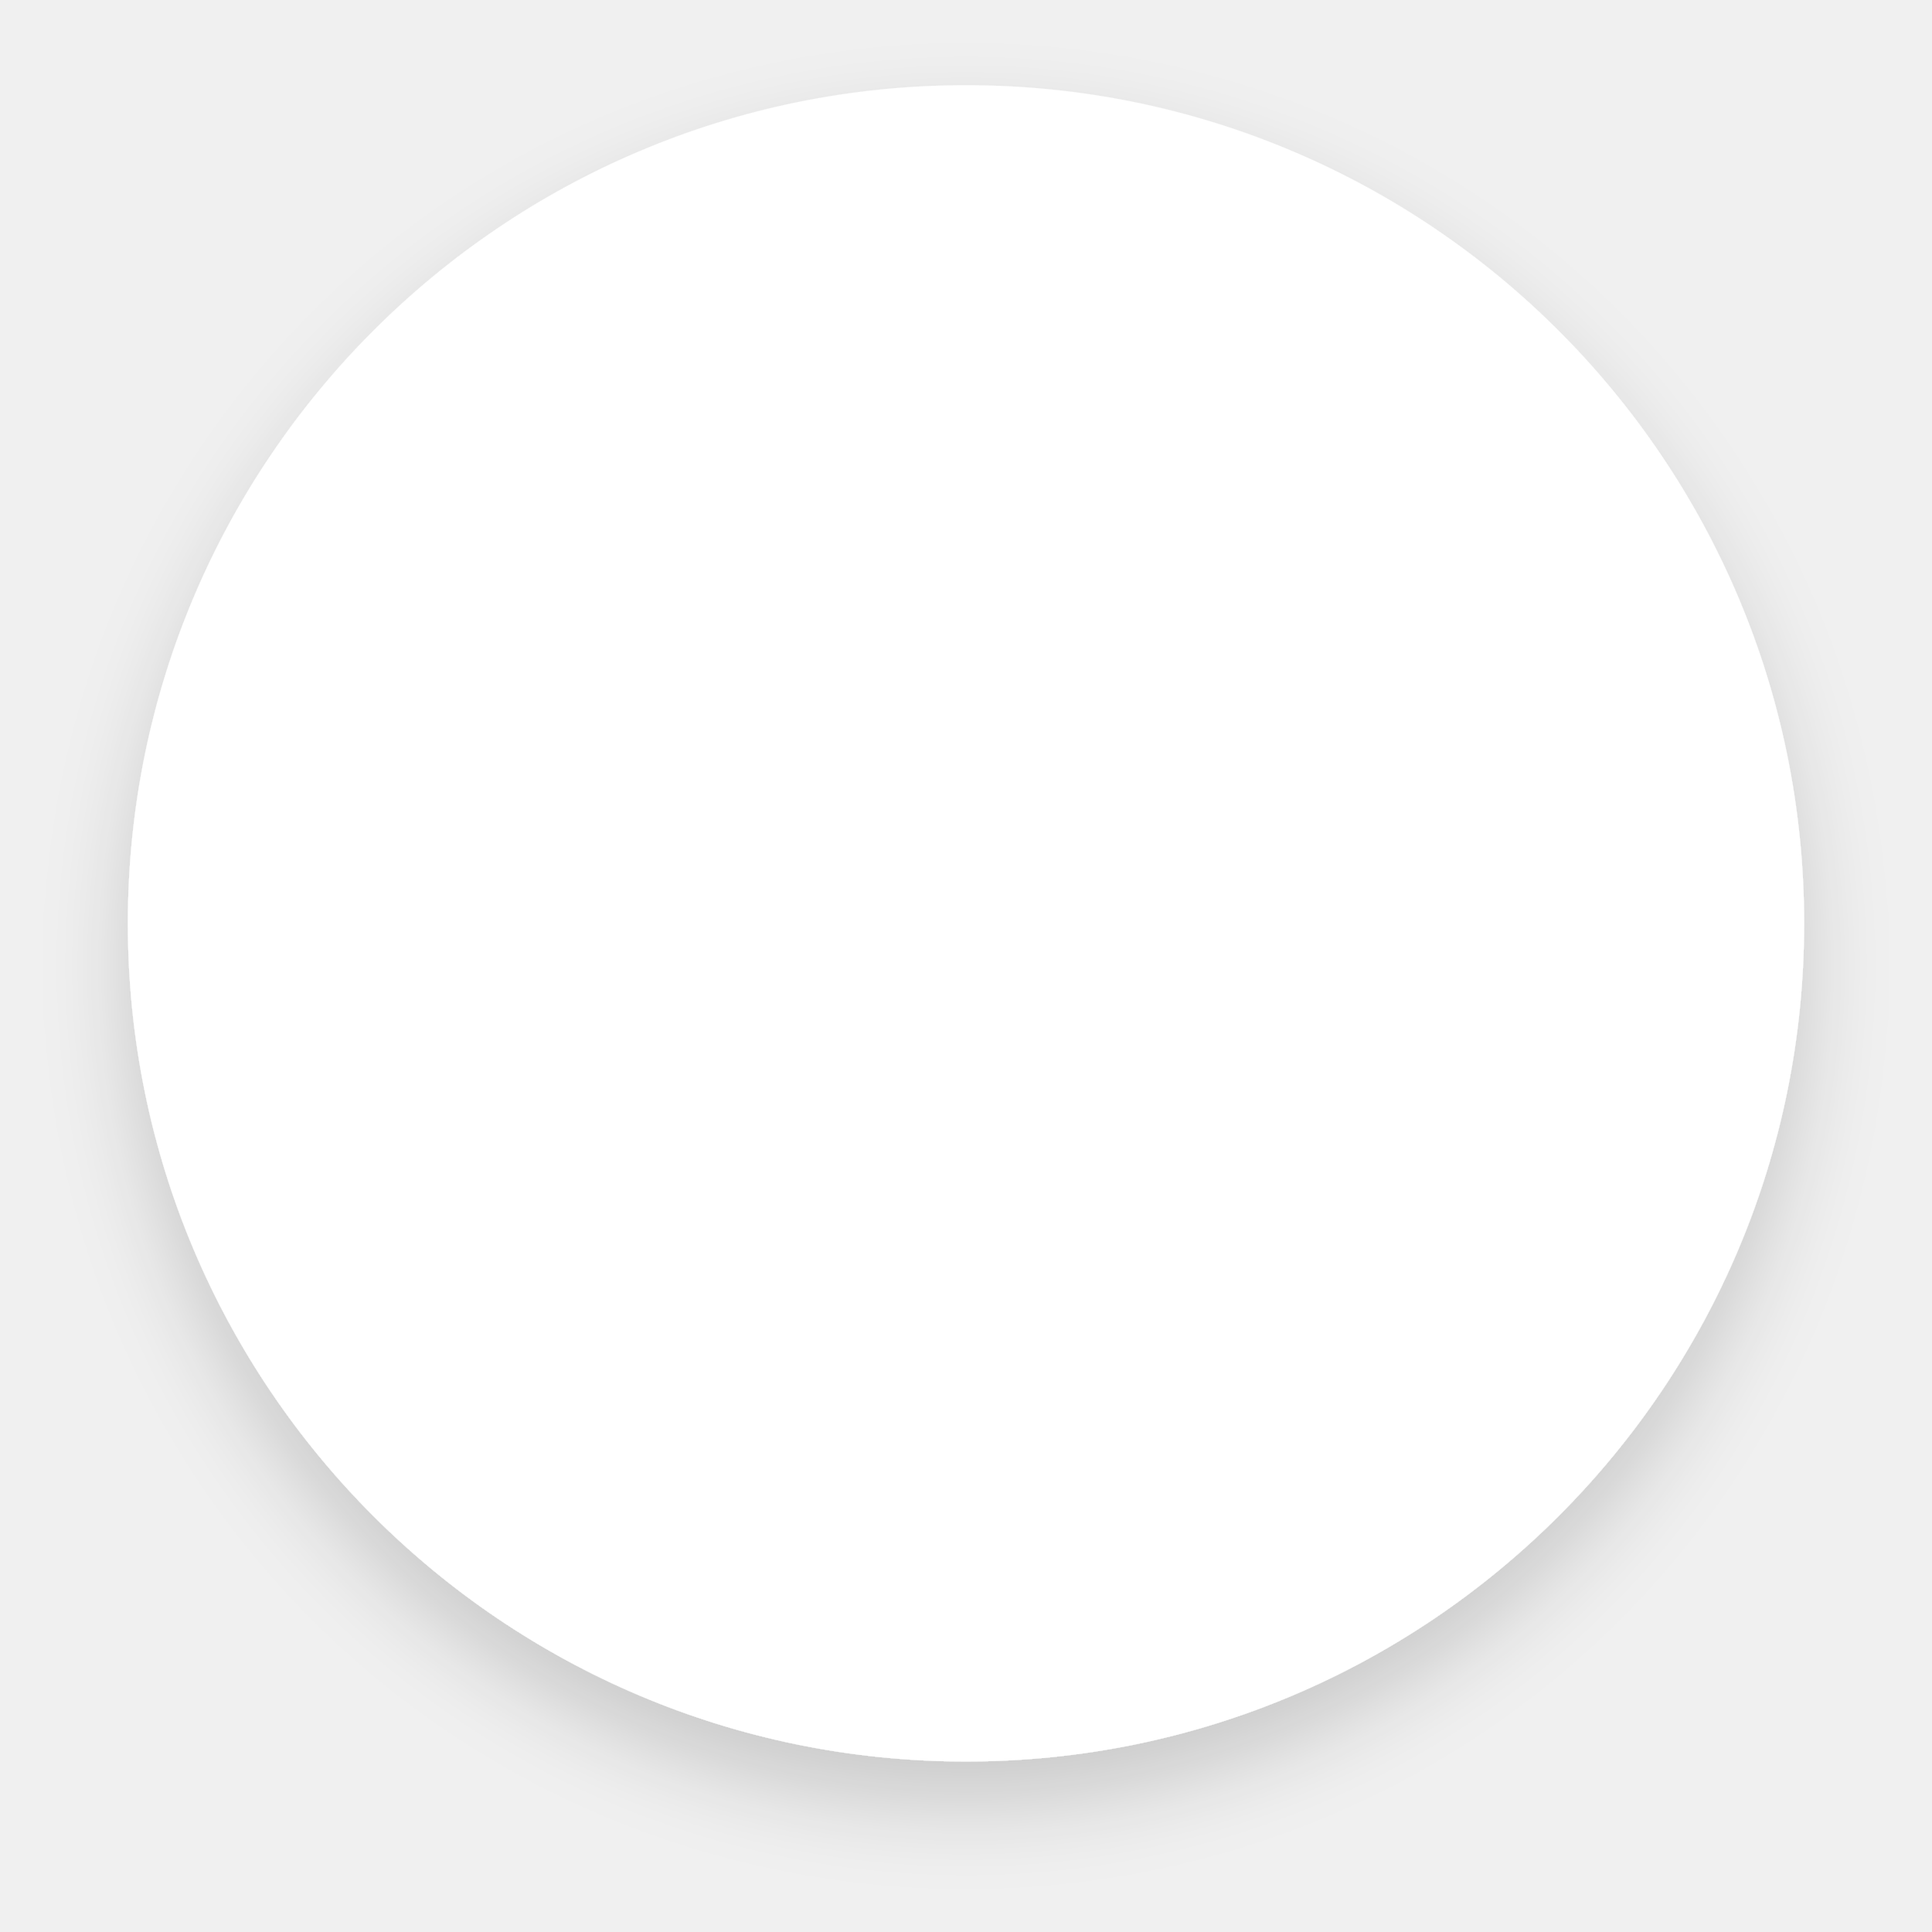
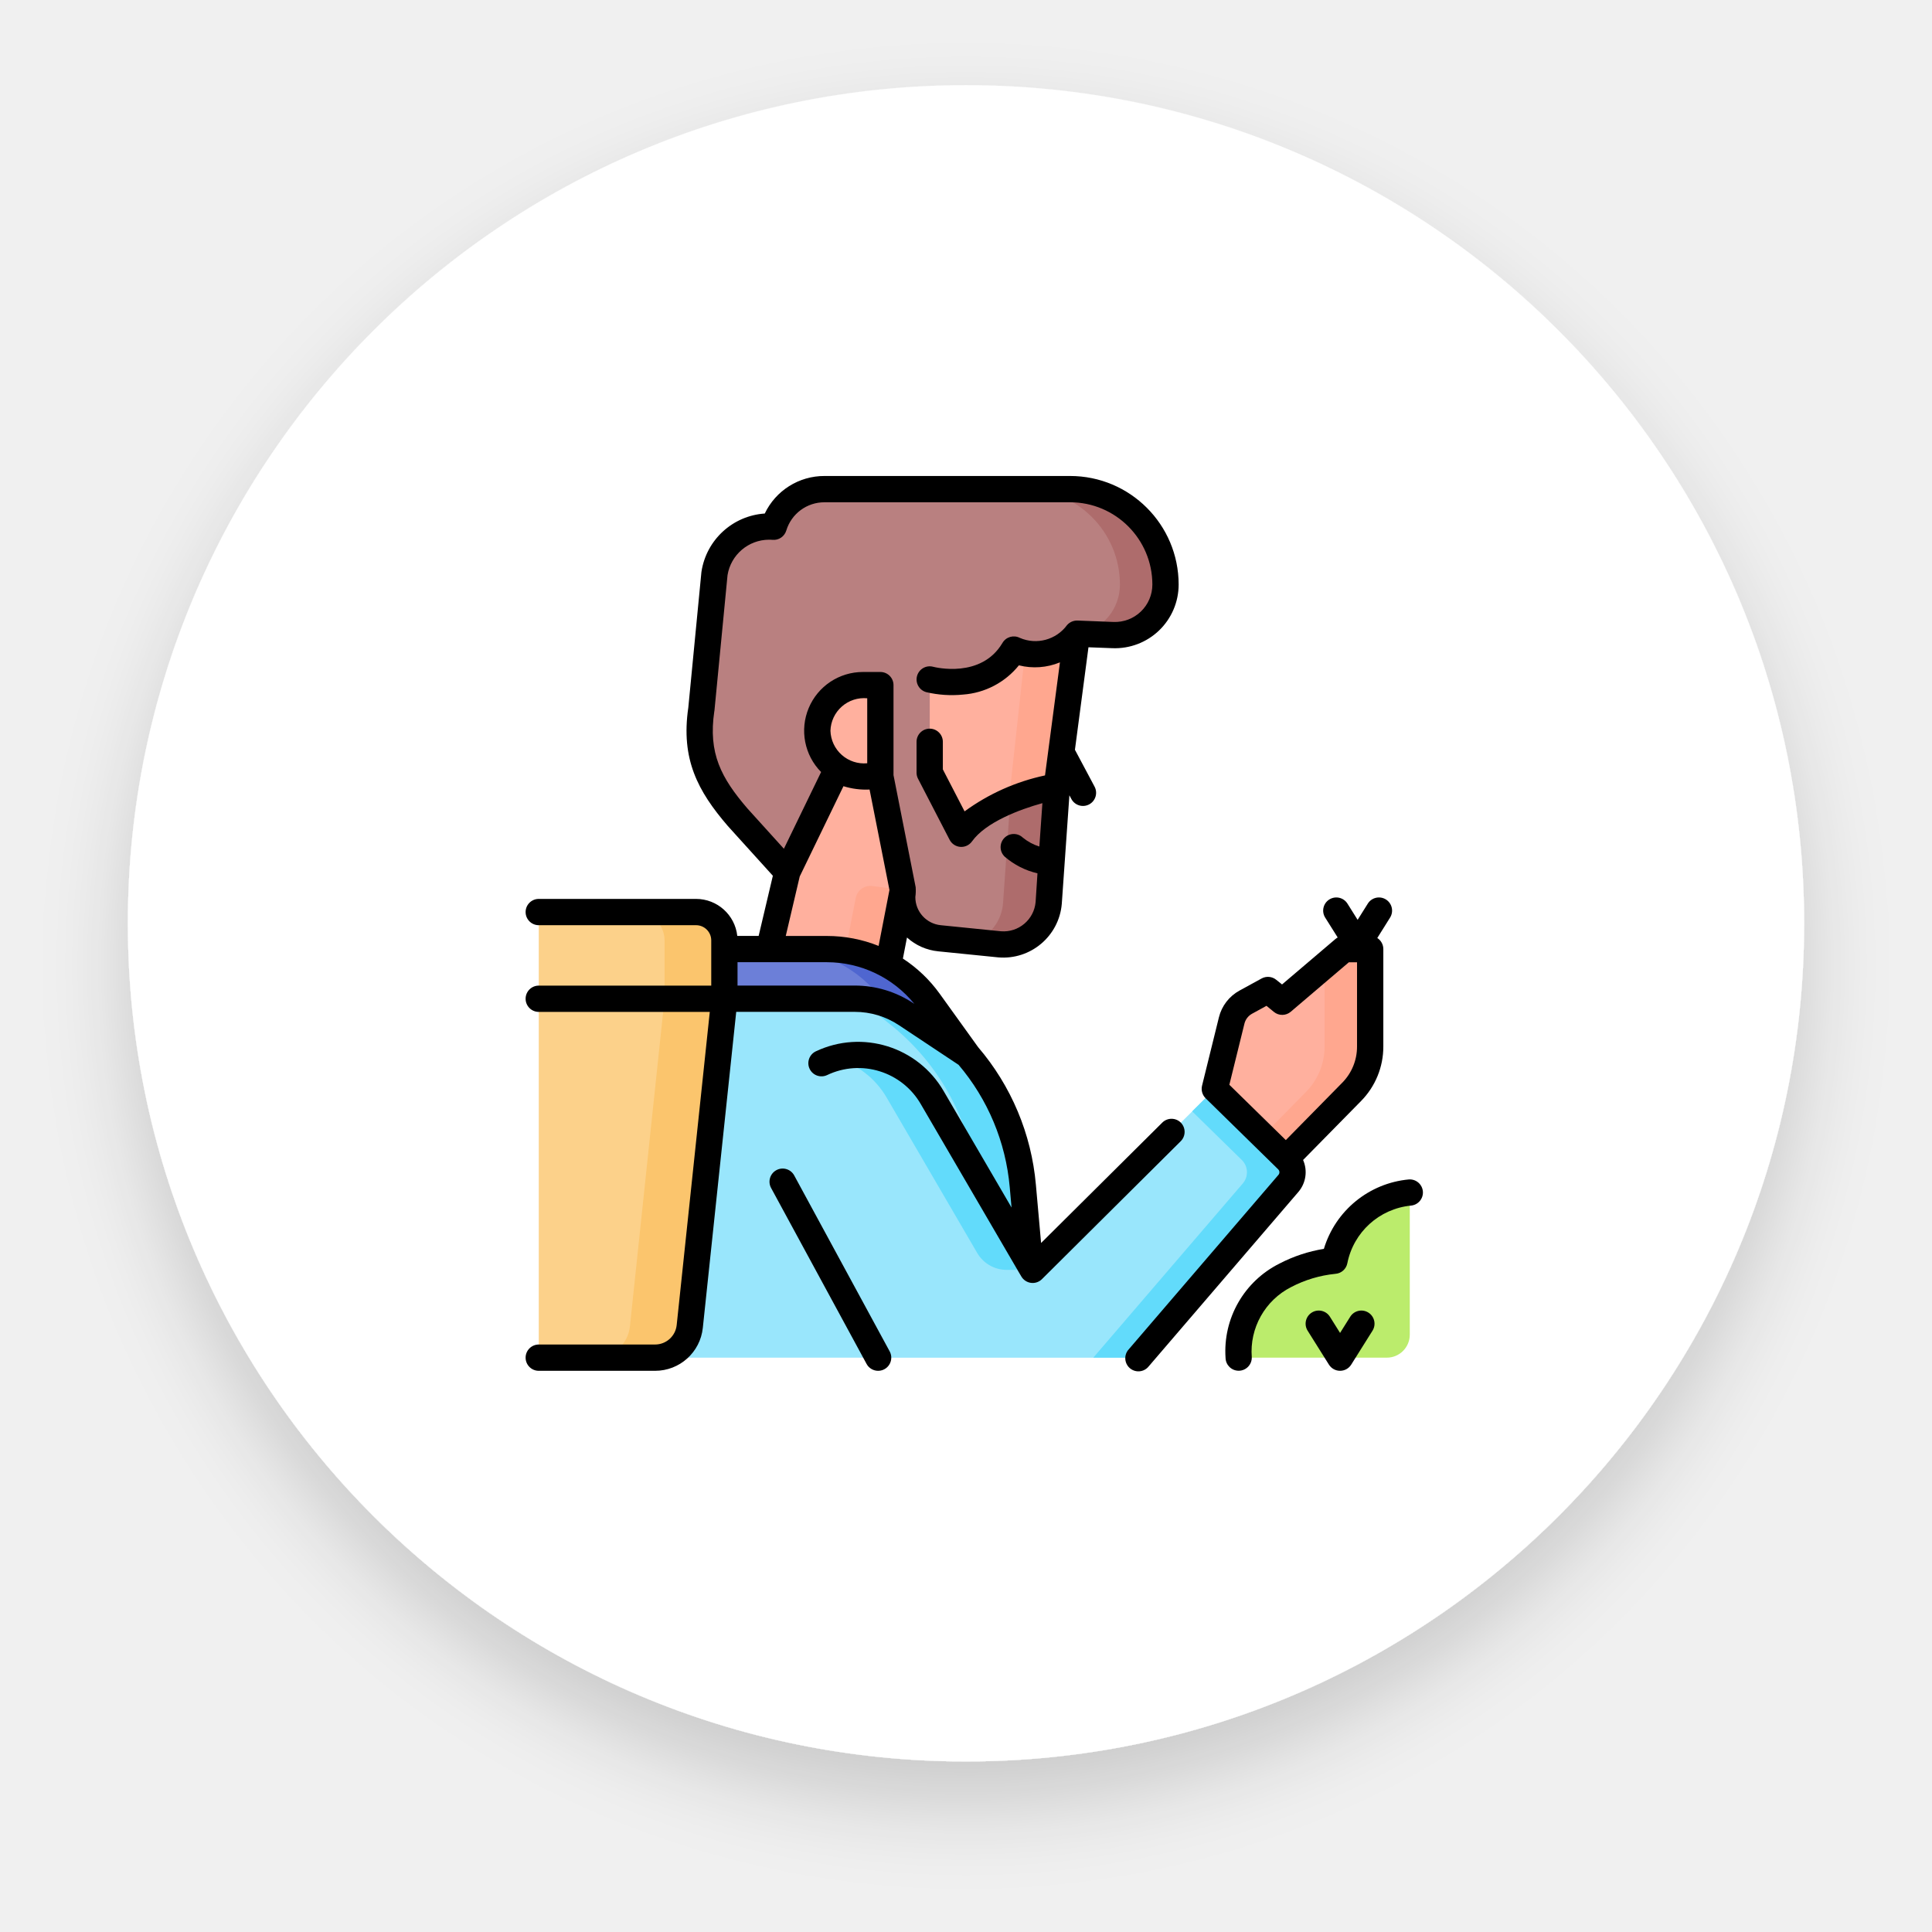
<svg xmlns="http://www.w3.org/2000/svg" width="136" height="136" viewBox="0 0 136 136">
  <defs>
    <filter id="Ellipse_12671" x="0" y="0" width="136" height="136" filterUnits="userSpaceOnUse">
      <feOffset dy="3" input="SourceAlpha" />
      <feGaussianBlur stdDeviation="3" result="blur" />
      <feFlood flood-opacity="0.161" />
      <feComposite operator="in" in2="blur" />
      <feComposite in="SourceGraphic" />
    </filter>
  </defs>
-   <g transform="matrix(1, 0, 0, 1, 0, 0)" filter="url(#Ellipse_12671)">
-     <circle id="Ellipse_12671-2" data-name="Ellipse 12671" cx="59" cy="59" r="59" transform="translate(9 6)" fill="#fff" />
+   <g id="Group_1113115" data-name="Group 1113115" transform="translate(-676 -3456.364)">
+     <g transform="matrix(1, 0, 0, 1, 676, 3456.36)" filter="url(#Ellipse_12671)">
+       <circle id="Ellipse_12671-2" data-name="Ellipse 12671" cx="59" cy="59" r="59" transform="translate(9 6)" fill="#fff" />
+     </g>
+     <g id="cosecha" transform="translate(713 3489.87)">
+       <g id="Group_1112067" data-name="Group 1112067" transform="translate(0.925 0.925)">
+         <path id="Path_908166" data-name="Path 908166" d="M113.217,40.889l-1.169,12.583c-.378,2.863,4.576,10.343,4.576,10.343l-1.674,7.094,8.53.76,1.279-6.595,3.6.475a6.163,6.163,0,0,0,6.917-5.3l2.164-16.387Z" transform="translate(-99.133 -36.857)" fill="#ffb09e" />
+         <g id="Group_1112066" data-name="Group 1112066" transform="translate(21.192 6.57)">
+           <path id="Path_908167" data-name="Path 908167" d="M180.4,235.446l-1.114,5.745,3.156.281,1.279-6.595-2.143-.28A1.06,1.06,0,0,0,180.4,235.446Z" transform="translate(-179.282 -213.229)" fill="#ffa78f" />
+           <path id="Path_908168" data-name="Path 908168" d="M224.372,61.457l-1.837,16.821c-.446,3.374-3.932,5.273-7.307,4.827l3.6.475a6.163,6.163,0,0,0,6.917-5.3l2.164-16.387Z" transform="translate(-210.793 -61.457)" fill="#ffa78f" />
+         </g>
+         <path id="Path_908169" data-name="Path 908169" d="M77.538,304.337l-10.686,6.514H47.958l2.9-21.135a6.962,6.962,0,0,1,7.515-5.989l8.945.8,3.6,2.867a16.407,16.407,0,0,1,6.123,11.374Z" transform="translate(-42.967 -249.712)" fill="#99e6fc" />
+         <path id="Path_908170" data-name="Path 908170" d="M137.37,304.337l-3.152,1.921-.556-7.493a16.4,16.4,0,0,0-6.124-11.373l-3.6-2.867-7.727-.688a6.9,6.9,0,0,1,1.991-.109l8.945.8,3.6,2.867a16.4,16.4,0,0,1,6.124,11.373Z" transform="translate(-102.799 -249.712)" fill="#62dbfb" />
+         <path id="Path_908171" data-name="Path 908171" d="M109.238,27.388l-3.768,7.775-3.488-3.853c-2.1-2.437-3.031-4.431-2.559-7.611l.924-9.548a3.88,3.88,0,0,1,4.169-3.3A3.743,3.743,0,0,1,108.1,8.2h17.284a6.717,6.717,0,0,1,6.717,6.717,3.561,3.561,0,0,1-3.7,3.558l-2.533-.1a3.71,3.71,0,0,1-4.449,1.114c-1.88,3.186-5.918,2.105-5.918,2.105v6.554l2.228,4.307c1.741-2.437,6.721-3.34,6.721-3.34l-.576,8.212a3.148,3.148,0,0,1-3.455,2.912l-4.225-.425a2.922,2.922,0,0,1-2.588-3.4l-1.58-7.994Z" transform="translate(-87.978 -8.205)" fill="#b98080" />
+         <path id="Path_908172" data-name="Path 908172" d="M258.412,178.744a18.62,18.62,0,0,1,3.278-.976l-.575,8.213a3.149,3.149,0,0,1-3.456,2.913l-1.8-.181a3.146,3.146,0,0,0,2.044-2.731Z" transform="translate(-225.22 -156.849)" fill="#ae6c6c" />
+         <path id="Path_908173" data-name="Path 908173" d="M294.577,14.925a3.56,3.56,0,0,1-3.558,3.56l-.139,0L288.6,18.4a3.56,3.56,0,0,0,2.77-3.472,6.718,6.718,0,0,0-6.717-6.717h3.21a6.718,6.718,0,0,1,6.717,6.717Z" transform="translate(-250.459 -8.208)" fill="#ae6c6c" />
+         <path id="Path_908174" data-name="Path 908174" d="M314.458,90.728c-.1.023-.2.042-.308.056.02-.021.038-.043.058-.065Z" transform="translate(-276.319 -80.539)" fill="#b98080" />
+         <path id="Path_908175" data-name="Path 908175" d="M170.872,126.472h-1.227a3.213,3.213,0,1,1,0-6.425h1.227Z" transform="translate(-146.825 -106.249)" fill="#ffb09e" />
+         <path id="Path_908176" data-name="Path 908176" d="M144.2,331.654a6.041,6.041,0,0,1,7.8,2.422l7.069,12.129,12.822-12.743,5.11,5.007a1.208,1.208,0,0,1,.071,1.65l-10.525,12.266h-18.36L141.467,340a6.041,6.041,0,0,1,2.733-8.343Z" transform="translate(-124.298 -291.244)" fill="#99e6fc" />
+         <path id="Path_908177" data-name="Path 908177" d="M183.516,334.073l7.069,12.129h-1.832a2.4,2.4,0,0,1-2.072-1.191l-6.375-10.939a6.027,6.027,0,0,0-3.616-2.782A6.044,6.044,0,0,1,183.516,334.073Z" transform="translate(-155.817 -291.242)" fill="#62dbfb" />
+         <path id="Path_908178" data-name="Path 908178" d="M337.656,357.064,327.13,369.33h-3.21l10.526-12.266a1.209,1.209,0,0,0-.072-1.649l-3.494-3.422,1.594-1.584,5.11,5.006A1.208,1.208,0,0,1,337.656,357.064Z" transform="translate(-284.884 -308.191)" fill="#62dbfb" />
+         <path id="Path_908179" data-name="Path 908179" d="M393.255,280.489l1.189-4.819a2.013,2.013,0,0,1,.987-1.283l1.567-.859,1,.825,4.35-3.7h1.841v6.861a4.552,4.552,0,0,1-1.306,3.192l-4.62,4.7Z" transform="translate(-345.665 -238.272)" fill="#ffb09e" />
+         <path id="Path_908180" data-name="Path 908180" d="M428.191,270.648v6.86a4.555,4.555,0,0,1-1.306,3.192l-4.62,4.7-1.635-1.6,3.045-3.1a4.555,4.555,0,0,0,1.306-3.192v-5.695l1.369-1.166Z" transform="translate(-369.663 -238.271)" fill="#ffa78f" />
+         <path id="Path_908181" data-name="Path 908181" d="M18.574,249.523H7.5v31.368h8.185a2.457,2.457,0,0,0,2.444-2.2l2.438-23.069v-4.107A1.993,1.993,0,0,0,18.574,249.523Z" transform="translate(-7.5 -219.752)" fill="#fcd18a" />
+         <path id="Path_908182" data-name="Path 908182" d="M46.826,249.523H42.613a1.993,1.993,0,0,1,1.993,1.993v4.107l-2.438,23.069a2.457,2.457,0,0,1-2.441,2.2h4.209a2.457,2.457,0,0,0,2.444-2.2l2.438-23.069v-4.107A1.993,1.993,0,0,0,46.826,249.523Z" transform="translate(-35.751 -219.752)" fill="#fbc56d" />
+         <path id="Path_908183" data-name="Path 908183" d="M113.419,274.142H122.6a6.541,6.541,0,0,1,3.62,1.093l4.318,2.868-2.713-3.773a8.849,8.849,0,0,0-7.184-3.682h-7.218v3.494Z" transform="translate(-100.352 -238.271)" fill="#6c7fd8" />
+         <path id="Path_908184" data-name="Path 908184" d="M153.088,274.33l.123.171a6.541,6.541,0,0,1,1.483.734l4.318,2.868L156.3,274.33a8.849,8.849,0,0,0-7.184-3.682H145.9A8.848,8.848,0,0,1,153.088,274.33Z" transform="translate(-128.829 -238.271)" fill="#4f66d0" />
+         <path id="Path_908185" data-name="Path 908185" d="M406.862,421.213h10.425a1.618,1.618,0,0,0,1.618-1.618v-10a6.018,6.018,0,0,0-5.3,4.8S406.711,414.812,406.862,421.213Z" transform="translate(-357.591 -360.074)" fill="#bbec6c" />
+       </g>
+       <g id="Group_1112068" data-name="Group 1112068" transform="translate(0 0)">
+         <path id="Path_908186" data-name="Path 908186" d="M354.924,259.678,359,255.533a5.446,5.446,0,0,0,1.572-3.84v-6.861a.924.924,0,0,0-.425-.778l.9-1.438a.925.925,0,0,0-1.568-.983l-.716,1.141-.716-1.141a.925.925,0,0,0-1.568.983l.881,1.4a.913.913,0,0,0-.157.107l-3.761,3.2L353.04,247a.926.926,0,0,0-1.032-.1l-1.567.858A2.945,2.945,0,0,0,349,249.631l-1.189,4.819a.931.931,0,0,0,.251.883l5.111,5.007a.283.283,0,0,1,.017.386l-10.525,12.266a.925.925,0,1,0,1.4,1.205l10.525-12.266A2.139,2.139,0,0,0,354.924,259.678Zm-4.128-9.6a1.091,1.091,0,0,1,.533-.693l1.018-.558.521.428a.925.925,0,0,0,1.187-.01l4.091-3.484h.575v5.936a3.605,3.605,0,0,1-1.041,2.543l-3.972,4.039-3.975-3.894Z" transform="translate(-300.195 -211.53)" />
+         <path id="Path_908187" data-name="Path 908187" d="M46.122,46.228a.925.925,0,0,0-1.308,0L36.286,54.7l-.366-4.1a17.221,17.221,0,0,0-4.067-9.686l-2.708-3.765a9.755,9.755,0,0,0-2.587-2.47l.288-1.483a3.84,3.84,0,0,0,2.2.973l4.226.426a4.135,4.135,0,0,0,4.471-3.769l.535-7.641.139.26a.925.925,0,0,0,1.633-.87l-1.382-2.594.953-7.215,1.69.064a4.485,4.485,0,0,0,4.658-4.482A7.644,7.644,0,0,0,38.326.708H21.043a4.64,4.64,0,0,0-4.208,2.643,4.837,4.837,0,0,0-4.456,4.091c0,.016,0,.031-.006.047l-.921,9.525c-.532,3.628.668,5.877,2.776,8.326l.015.017,3.161,3.492-1,4.234H14.9A2.922,2.922,0,0,0,12,30.479H.925a.925.925,0,1,0,0,1.851H12A1.069,1.069,0,0,1,13.067,33.4v3.182H.925a.925.925,0,1,0,0,1.851H12.964l-2.33,22.047A1.529,1.529,0,0,1,9.11,61.847H.925a.925.925,0,1,0,0,1.851H9.11a3.376,3.376,0,0,0,3.364-3.027l2.351-22.241H23.17a5.6,5.6,0,0,1,3.108.938l4.2,2.791a15.382,15.382,0,0,1,3.6,8.61l.128,1.435L29.423,44a6.966,6.966,0,0,0-8.99-2.793.925.925,0,1,0,.789,1.674,5.088,5.088,0,0,1,6.6,2.051L34.69,56.709c.009.016.017.031.027.046l.177.3a.926.926,0,0,0,.679.452.943.943,0,0,0,.12.008.926.926,0,0,0,.652-.269l9.773-9.713a.925.925,0,0,0,0-1.308ZM21.458,18.643a2.368,2.368,0,0,1,2.589-2.287v4.575a2.371,2.371,0,0,1-2.589-2.288Zm-8.171-1.38c0-.016,0-.031.006-.047l.92-9.523a2.972,2.972,0,0,1,2.917-2.5c.082,0,.167,0,.252.011a.926.926,0,0,0,.966-.651,2.8,2.8,0,0,1,2.7-1.994H38.327a5.793,5.793,0,0,1,5.792,5.792,2.635,2.635,0,0,1-2.737,2.633l-2.533-.1a.941.941,0,0,0-.735.319,2.762,2.762,0,0,1-3.328.9.925.925,0,0,0-1.218.354c-1.493,2.529-4.747,1.716-4.882,1.681a.925.925,0,1,0-.479,1.788,7.878,7.878,0,0,0,2.588.169,5.559,5.559,0,0,0,3.929-2.058,4.624,4.624,0,0,0,2.889-.209l-1.051,7.958A14.831,14.831,0,0,0,30.9,24.317l-1.53-2.957V19.42a.925.925,0,0,0-1.851,0v2.166a.924.924,0,0,0,.1.425l2.228,4.307a.925.925,0,0,0,1.575.113c.963-1.347,3.336-2.246,4.956-2.692l-.214,3.053a3.462,3.462,0,0,1-1.166-.629.925.925,0,0,0-1.273,1.343,5.357,5.357,0,0,0,2.306,1.172L35.9,30.7a2.268,2.268,0,0,1-2.44,2.057l-4.226-.426a1.987,1.987,0,0,1-1.8-1.982,3.322,3.322,0,0,0,.023-.693l-1.56-7.89V15.43a.925.925,0,0,0-.925-.925H23.746A4.136,4.136,0,0,0,20.8,21.548l-2.619,5.4-2.559-2.827c-1.857-2.158-2.779-3.893-2.338-6.862ZM19.295,28.9l3.079-6.355a5.332,5.332,0,0,0,1.838.235l1.4,7.07-.764,3.938a9.758,9.758,0,0,0-3.636-.7h-2.9ZM27.3,37.826a7.444,7.444,0,0,0-4.132-1.247H14.917V34.935H21.21a7.945,7.945,0,0,1,6.153,2.932Z" transform="translate(0 -0.708)" />
+         <path id="Path_908188" data-name="Path 908188" d="M140.906,396.375a.925.925,0,0,0-1.627.882L146,409.643a.925.925,0,0,0,1.627-.882Z" transform="translate(-121.999 -347.138)" />
+         <path id="Path_908189" data-name="Path 908189" d="M413.252,402.95a.926.926,0,0,0-.99-.856,6.913,6.913,0,0,0-5.98,4.886,10.376,10.376,0,0,0-3.116,1.031,6.9,6.9,0,0,0-3.805,6.649.925.925,0,0,0,.924.9h.022a.925.925,0,0,0,.9-.947,5.088,5.088,0,0,1,2.775-4.945,8.525,8.525,0,0,1,3.1-.929.925.925,0,0,0,.851-.741,5.069,5.069,0,0,1,4.466-4.062A.925.925,0,0,0,413.252,402.95Z" transform="translate(-350.09 -352.575)" />
+         <path id="Path_908190" data-name="Path 908190" d="M449.489,477.056a.925.925,0,0,0-1.275.292l-.716,1.141-.716-1.141a.925.925,0,1,0-1.568.983l1.5,2.39a.925.925,0,0,0,1.568,0l1.5-2.39A.925.925,0,0,0,449.489,477.056Z" transform="translate(-390.166 -418.166)" />
+       </g>
+     </g>
  </g>
</svg>
